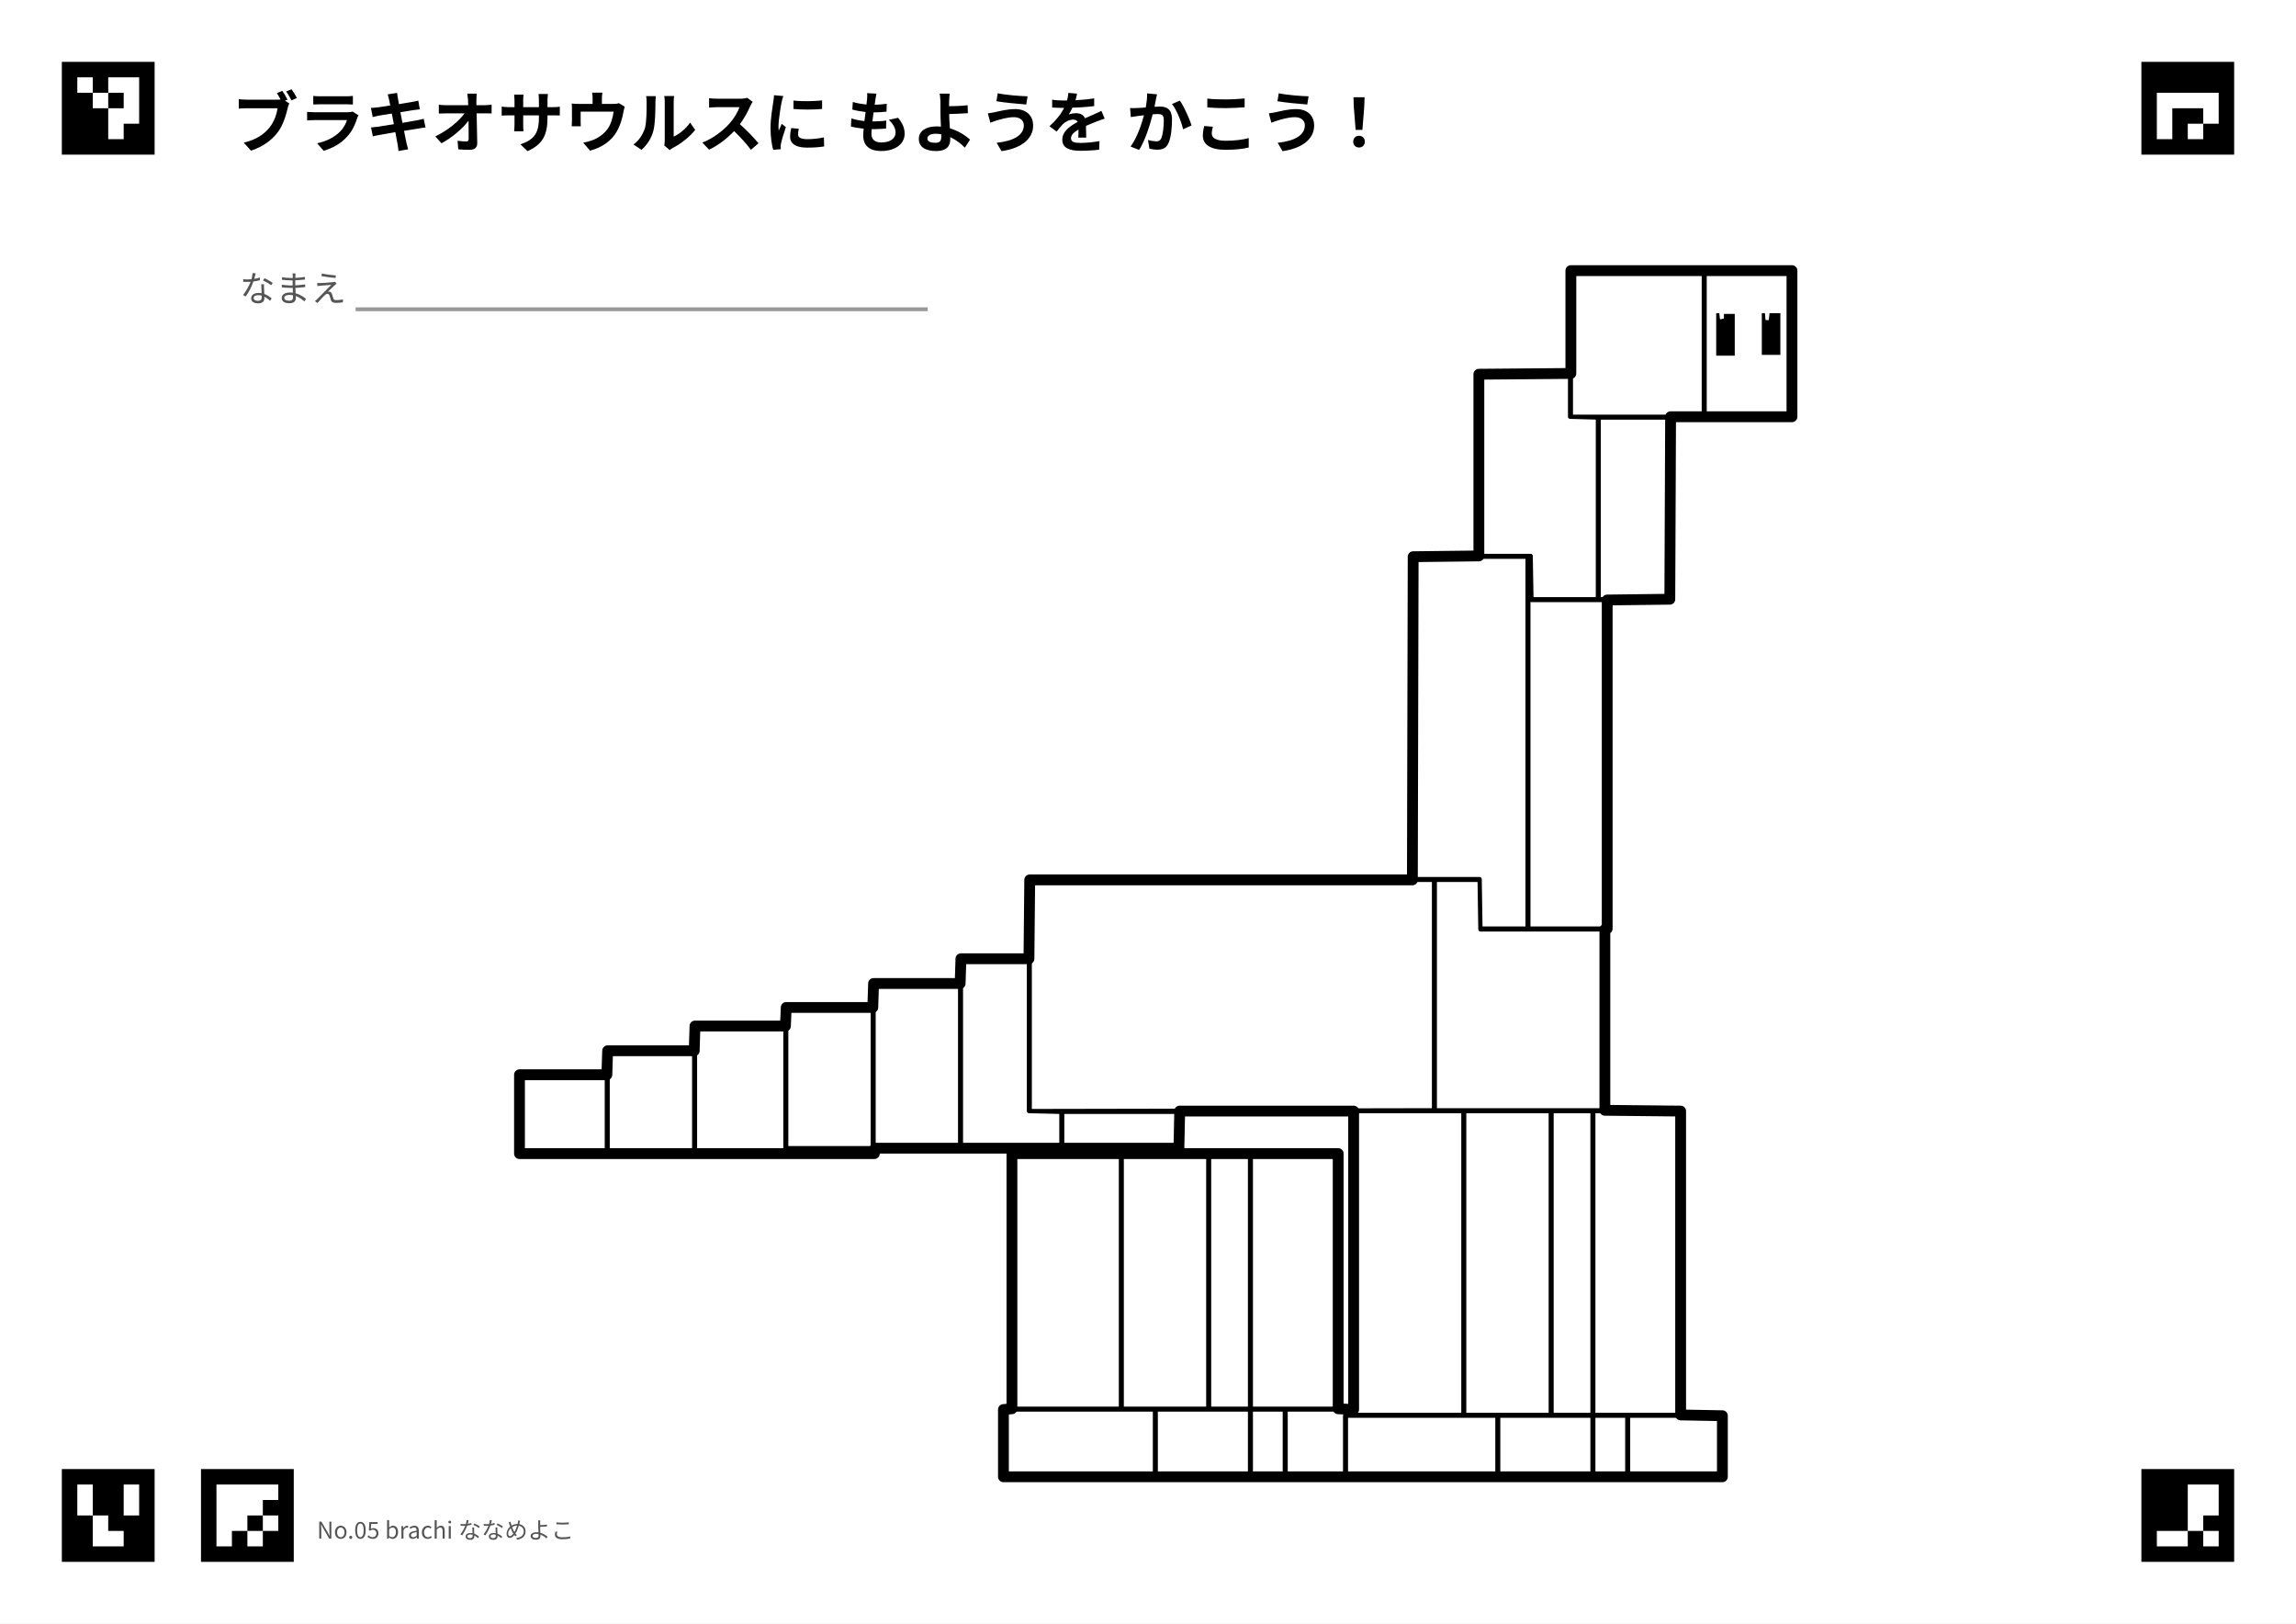
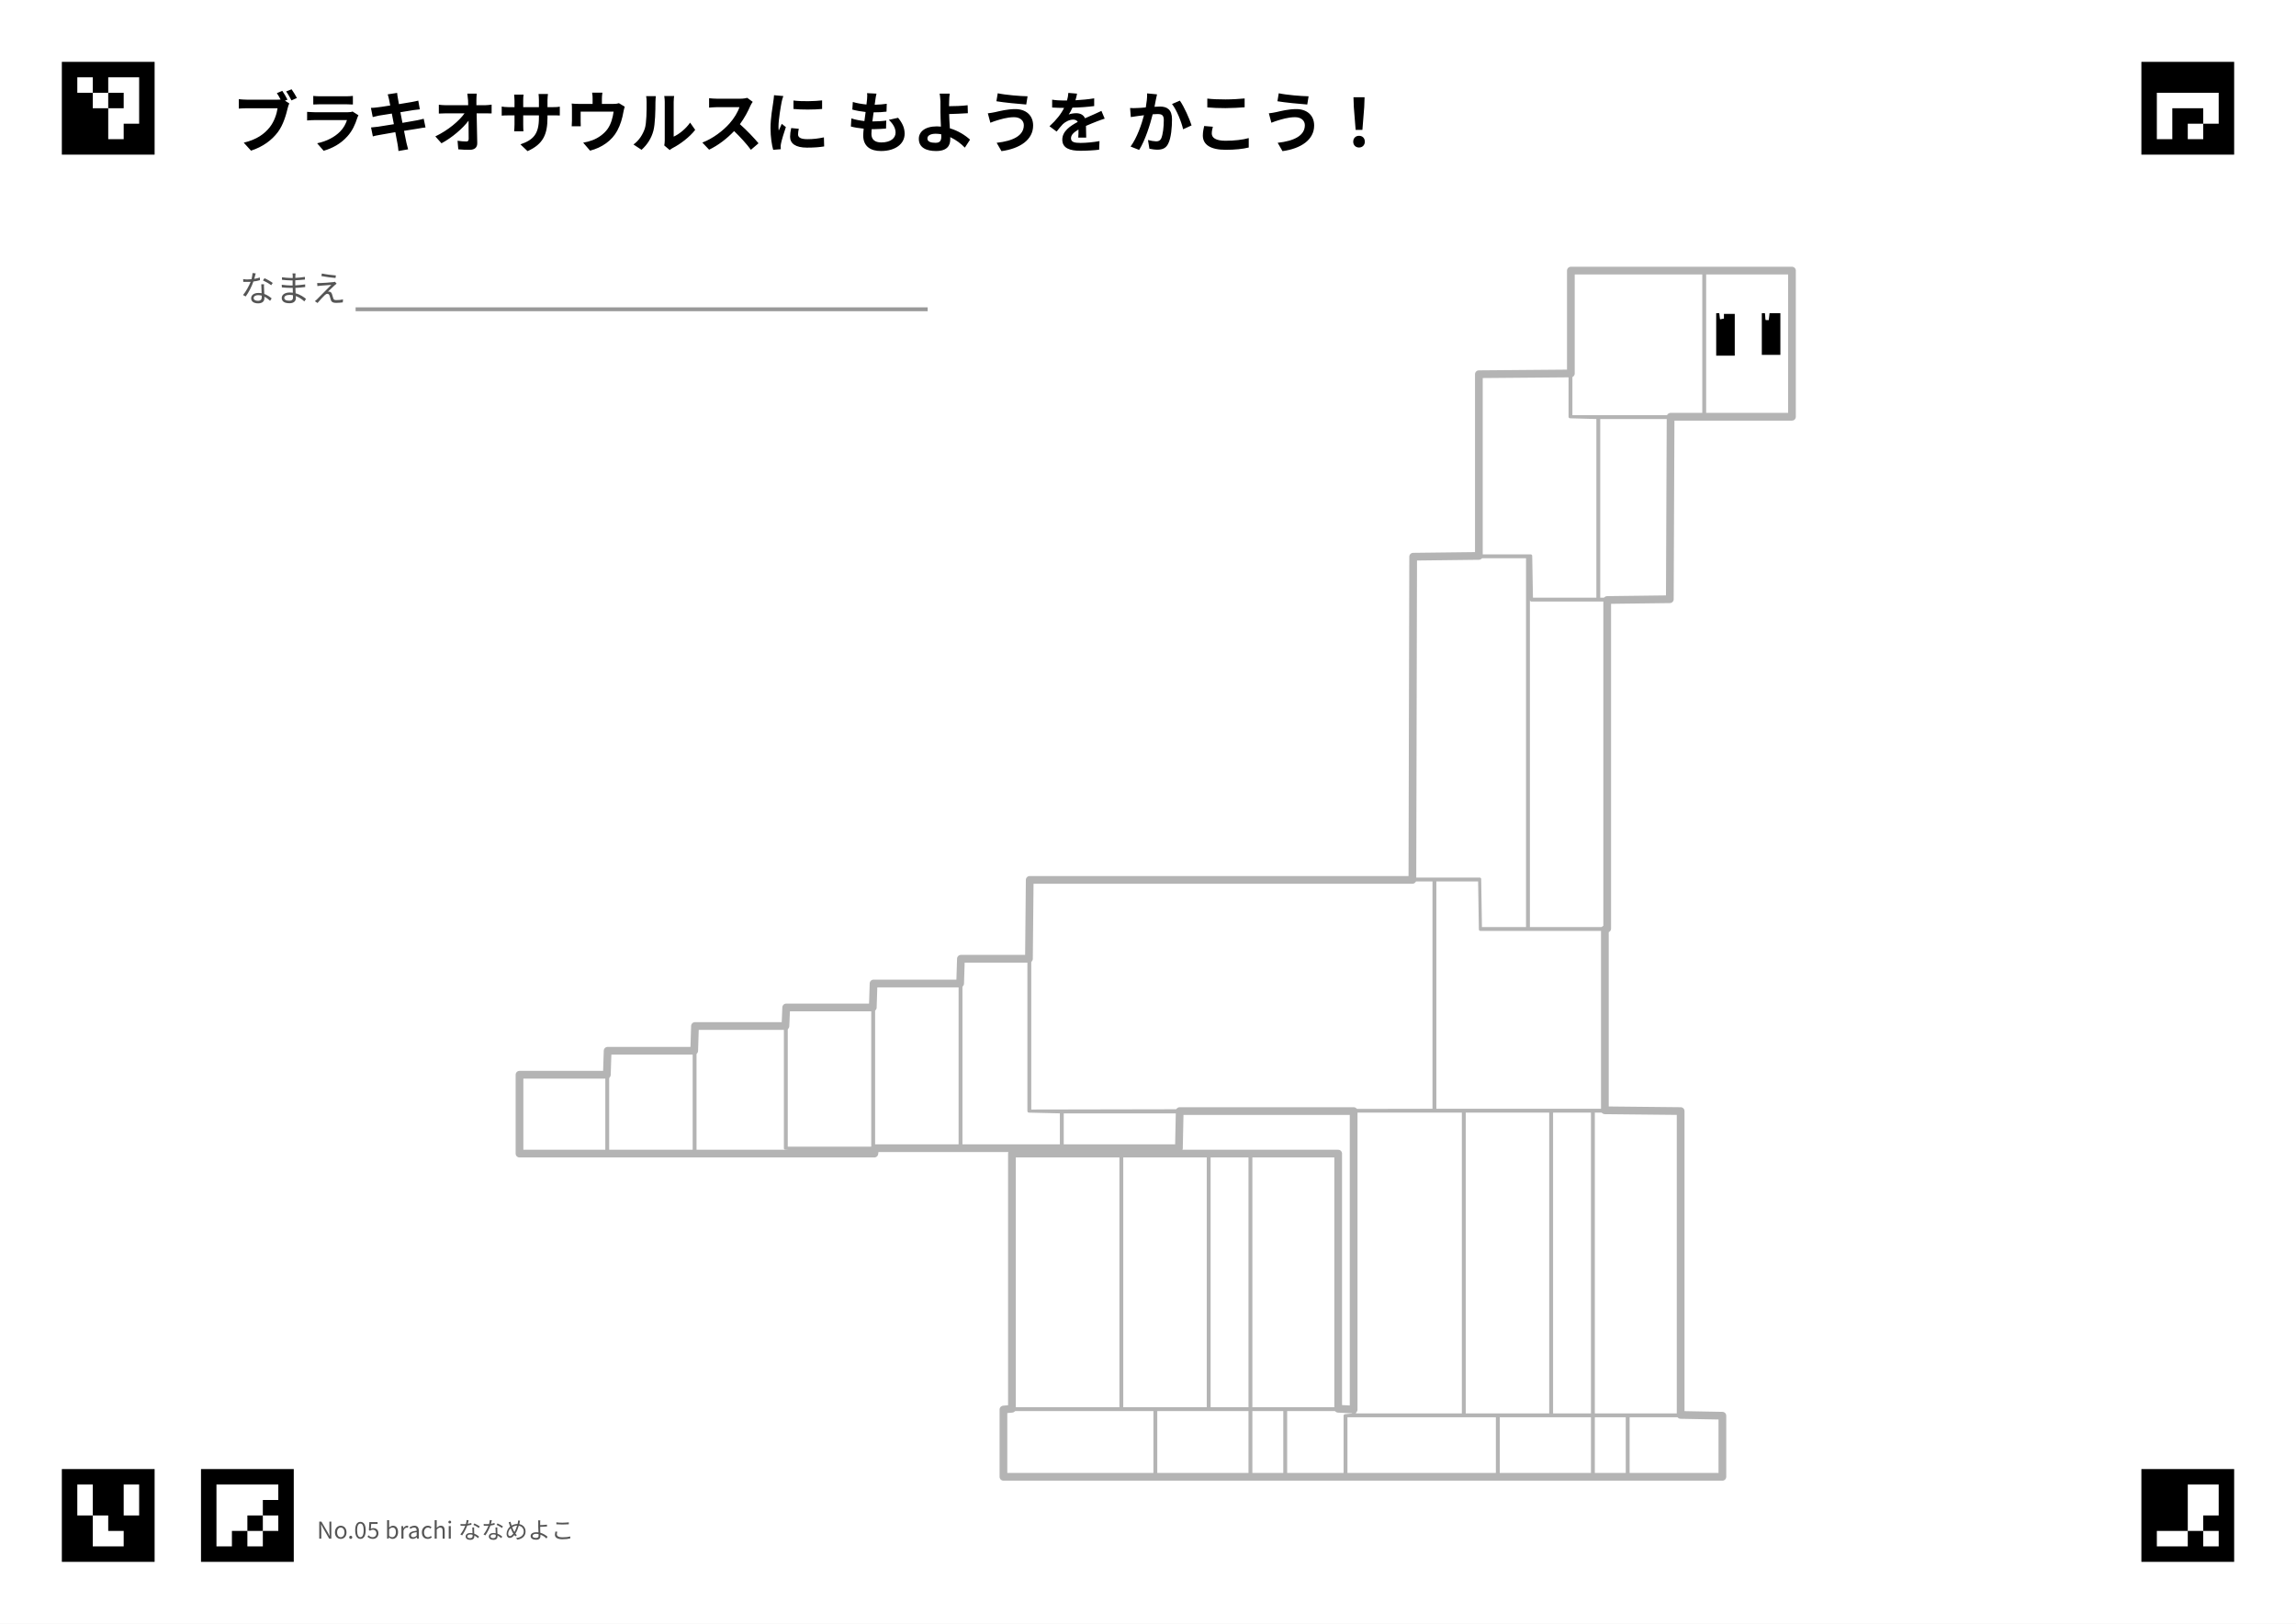
<svg xmlns="http://www.w3.org/2000/svg" width="297mm" height="210mm" viewBox="0 0 297 210">
  <style>
-   #silhouette{fill:#fff} .plane{fill:none;stroke:#000;stroke-width:0.55;stroke-linejoin:round}
-   .outline{fill:none;stroke:#000;stroke-width:1.4;stroke-linejoin:round} .eye{fill:#000} .eye-hl{fill:#fff} .marker{fill:#000}
+   /* 恐竜の線は うすいグレー・細め（ぬりえを読み込んだ時に 線が模様として出にくい）。目・マーカーは黒のまま */
+   #silhouette{fill:#fff} .plane{fill:none;stroke:#b4b4b4;stroke-width:0.4;stroke-linejoin:round}
+   .outline{fill:none;stroke:#b4b4b4;stroke-width:1.0;stroke-linejoin:round} .eye{fill:#000} .eye-hl{fill:#fff} .marker{fill:#000}
  .title{font-family:"Hiragino Maru Gothic ProN","BIZ UDPGothic","Noto Sans CJK JP","Noto Sans JP",sans-serif;font-weight:700} .sub{font-family:"Hiragino Maru Gothic ProN","BIZ UDPGothic","Noto Sans CJK JP","Noto Sans JP",sans-serif;fill:#555}
</style>
  <rect id="paper" width="297" height="210" fill="#fff" />
  <g id="chrome">
    <text class="title" x="30" y="19" font-size="8.6">ブラキオサウルスに もようを かこう！</text>
    <text class="sub" x="31" y="39" font-size="4.6">なまえ</text>
    <line x1="46" y1="40" x2="120" y2="40" stroke="#999" stroke-width="0.5" />
    <text class="sub" x="41" y="199" font-size="3">No.05 brachi ななめよこ</text>
  </g>
  <g id="markers">
    <path id="marker_0" class="marker" d="M8.000,8.000h2.000v2.000h-2.000zM10.000,8.000h2.000v2.000h-2.000zM12.000,8.000h2.000v2.000h-2.000zM14.000,8.000h2.000v2.000h-2.000zM16.000,8.000h2.000v2.000h-2.000zM18.000,8.000h2.000v2.000h-2.000zM8.000,10.000h2.000v2.000h-2.000zM12.000,10.000h2.000v2.000h-2.000zM18.000,10.000h2.000v2.000h-2.000zM8.000,12.000h2.000v2.000h-2.000zM10.000,12.000h2.000v2.000h-2.000zM14.000,12.000h2.000v2.000h-2.000zM18.000,12.000h2.000v2.000h-2.000zM8.000,14.000h2.000v2.000h-2.000zM10.000,14.000h2.000v2.000h-2.000zM12.000,14.000h2.000v2.000h-2.000zM18.000,14.000h2.000v2.000h-2.000zM8.000,16.000h2.000v2.000h-2.000zM10.000,16.000h2.000v2.000h-2.000zM12.000,16.000h2.000v2.000h-2.000zM16.000,16.000h2.000v2.000h-2.000zM18.000,16.000h2.000v2.000h-2.000zM8.000,18.000h2.000v2.000h-2.000zM10.000,18.000h2.000v2.000h-2.000zM12.000,18.000h2.000v2.000h-2.000zM14.000,18.000h2.000v2.000h-2.000zM16.000,18.000h2.000v2.000h-2.000zM18.000,18.000h2.000v2.000h-2.000z" />
    <path id="marker_1" class="marker" d="M277.000,8.000h2.000v2.000h-2.000zM279.000,8.000h2.000v2.000h-2.000zM281.000,8.000h2.000v2.000h-2.000zM283.000,8.000h2.000v2.000h-2.000zM285.000,8.000h2.000v2.000h-2.000zM287.000,8.000h2.000v2.000h-2.000zM277.000,10.000h2.000v2.000h-2.000zM279.000,10.000h2.000v2.000h-2.000zM281.000,10.000h2.000v2.000h-2.000zM283.000,10.000h2.000v2.000h-2.000zM285.000,10.000h2.000v2.000h-2.000zM287.000,10.000h2.000v2.000h-2.000zM277.000,12.000h2.000v2.000h-2.000zM287.000,12.000h2.000v2.000h-2.000zM277.000,14.000h2.000v2.000h-2.000zM281.000,14.000h2.000v2.000h-2.000zM283.000,14.000h2.000v2.000h-2.000zM287.000,14.000h2.000v2.000h-2.000zM277.000,16.000h2.000v2.000h-2.000zM281.000,16.000h2.000v2.000h-2.000zM285.000,16.000h2.000v2.000h-2.000zM287.000,16.000h2.000v2.000h-2.000zM277.000,18.000h2.000v2.000h-2.000zM279.000,18.000h2.000v2.000h-2.000zM281.000,18.000h2.000v2.000h-2.000zM283.000,18.000h2.000v2.000h-2.000zM285.000,18.000h2.000v2.000h-2.000zM287.000,18.000h2.000v2.000h-2.000z" />
    <path id="marker_2" class="marker" d="M277.000,190.000h2.000v2.000h-2.000zM279.000,190.000h2.000v2.000h-2.000zM281.000,190.000h2.000v2.000h-2.000zM283.000,190.000h2.000v2.000h-2.000zM285.000,190.000h2.000v2.000h-2.000zM287.000,190.000h2.000v2.000h-2.000zM277.000,192.000h2.000v2.000h-2.000zM279.000,192.000h2.000v2.000h-2.000zM281.000,192.000h2.000v2.000h-2.000zM287.000,192.000h2.000v2.000h-2.000zM277.000,194.000h2.000v2.000h-2.000zM279.000,194.000h2.000v2.000h-2.000zM281.000,194.000h2.000v2.000h-2.000zM287.000,194.000h2.000v2.000h-2.000zM277.000,196.000h2.000v2.000h-2.000zM279.000,196.000h2.000v2.000h-2.000zM281.000,196.000h2.000v2.000h-2.000zM285.000,196.000h2.000v2.000h-2.000zM287.000,196.000h2.000v2.000h-2.000zM277.000,198.000h2.000v2.000h-2.000zM283.000,198.000h2.000v2.000h-2.000zM287.000,198.000h2.000v2.000h-2.000zM277.000,200.000h2.000v2.000h-2.000zM279.000,200.000h2.000v2.000h-2.000zM281.000,200.000h2.000v2.000h-2.000zM283.000,200.000h2.000v2.000h-2.000zM285.000,200.000h2.000v2.000h-2.000zM287.000,200.000h2.000v2.000h-2.000z" />
    <path id="marker_3" class="marker" d="M8.000,190.000h2.000v2.000h-2.000zM10.000,190.000h2.000v2.000h-2.000zM12.000,190.000h2.000v2.000h-2.000zM14.000,190.000h2.000v2.000h-2.000zM16.000,190.000h2.000v2.000h-2.000zM18.000,190.000h2.000v2.000h-2.000zM8.000,192.000h2.000v2.000h-2.000zM12.000,192.000h2.000v2.000h-2.000zM14.000,192.000h2.000v2.000h-2.000zM18.000,192.000h2.000v2.000h-2.000zM8.000,194.000h2.000v2.000h-2.000zM12.000,194.000h2.000v2.000h-2.000zM14.000,194.000h2.000v2.000h-2.000zM18.000,194.000h2.000v2.000h-2.000zM8.000,196.000h2.000v2.000h-2.000zM10.000,196.000h2.000v2.000h-2.000zM14.000,196.000h2.000v2.000h-2.000zM16.000,196.000h2.000v2.000h-2.000zM18.000,196.000h2.000v2.000h-2.000zM8.000,198.000h2.000v2.000h-2.000zM10.000,198.000h2.000v2.000h-2.000zM16.000,198.000h2.000v2.000h-2.000zM18.000,198.000h2.000v2.000h-2.000zM8.000,200.000h2.000v2.000h-2.000zM10.000,200.000h2.000v2.000h-2.000zM12.000,200.000h2.000v2.000h-2.000zM14.000,200.000h2.000v2.000h-2.000zM16.000,200.000h2.000v2.000h-2.000zM18.000,200.000h2.000v2.000h-2.000z" />
    <path id="marker_8" class="marker" d="M26.000,190.000h2.000v2.000h-2.000zM28.000,190.000h2.000v2.000h-2.000zM30.000,190.000h2.000v2.000h-2.000zM32.000,190.000h2.000v2.000h-2.000zM34.000,190.000h2.000v2.000h-2.000zM36.000,190.000h2.000v2.000h-2.000zM26.000,192.000h2.000v2.000h-2.000zM36.000,192.000h2.000v2.000h-2.000zM26.000,194.000h2.000v2.000h-2.000zM34.000,194.000h2.000v2.000h-2.000zM36.000,194.000h2.000v2.000h-2.000zM26.000,196.000h2.000v2.000h-2.000zM32.000,196.000h2.000v2.000h-2.000zM36.000,196.000h2.000v2.000h-2.000zM26.000,198.000h2.000v2.000h-2.000zM30.000,198.000h2.000v2.000h-2.000zM34.000,198.000h2.000v2.000h-2.000zM36.000,198.000h2.000v2.000h-2.000zM26.000,200.000h2.000v2.000h-2.000zM28.000,200.000h2.000v2.000h-2.000zM30.000,200.000h2.000v2.000h-2.000zM32.000,200.000h2.000v2.000h-2.000zM34.000,200.000h2.000v2.000h-2.000zM36.000,200.000h2.000v2.000h-2.000z" />
  </g>
  <g id="model" data-dino="brachi">
    <path id="silhouette" d="M231.80,35.00 L203.20,35.00 L203.20,48.30 L191.30,48.40 L191.30,71.90 L182.80,72.00 L182.70,113.80 L133.20,113.80 L133.10,124.00 L124.30,124.00 L124.20,127.20 L113.00,127.20 L112.90,130.30 L101.70,130.30 L101.60,132.70 L89.90,132.70 L89.80,135.90 L78.60,135.90 L78.50,139.00 L67.20,139.00 L67.20,149.20 L113.10,149.20 L113.20,148.50 L152.50,148.50 L152.60,143.70 L175.10,143.70 L175.10,182.30 L173.10,182.20 L173.10,149.20 L130.90,149.20 L130.90,182.20 L129.80,182.30 L129.80,191.00 L222.80,191.00 L222.80,183.10 L217.40,183.00 L217.40,143.70 L207.60,143.60 L207.60,120.20 L207.90,120.10 L207.90,77.60 L216.00,77.50 L216.10,53.90 L231.80,53.90Z" />
    <path id="planes" class="plane" d="M174.10,183.10 L174.10,191.00 L193.70,191.00 L193.70,183.10ZM129.80,182.30 L129.80,191.00 L149.40,191.00 L149.40,182.30ZM130.90,149.20 L130.90,182.20 L145.00,182.20 L145.00,149.20ZM175.20,143.70 L175.20,183.00 L189.30,183.00 L189.30,143.70ZM133.20,113.80 L133.20,143.70 L185.50,143.60 L185.50,113.80ZM124.30,124.00 L124.30,148.50 L137.30,148.50 L137.30,143.80 L133.10,143.70 L133.10,124.00ZM113.00,127.20 L113.00,148.50 L124.20,148.50 L124.20,127.20ZM101.70,130.30 L101.70,148.50 L112.90,148.50 L112.90,130.30ZM203.20,35.00 L203.20,53.90 L220.40,53.90 L220.40,35.00ZM89.90,132.70 L89.90,149.20 L102.80,149.20 L102.80,148.60 L101.60,148.50 L101.60,132.70ZM182.80,72.00 L182.80,113.70 L191.40,113.70 L191.50,120.10 L197.60,120.10 L197.60,72.00ZM191.30,48.40 L191.30,71.90 L198.00,71.90 L198.10,77.50 L206.70,77.50 L206.70,54.00 L203.10,53.90 L203.10,48.40ZM78.60,135.90 L78.60,149.20 L89.80,149.20 L89.80,135.90ZM67.20,139.00 L67.20,149.20 L78.50,149.20 L78.50,139.00ZM206.10,183.10 L206.10,191.00 L210.50,191.00 L210.50,183.10ZM161.80,182.30 L161.80,191.00 L166.20,191.00 L166.20,182.30ZM156.40,149.20 L156.40,182.20 L161.70,182.20 L161.70,149.20ZM200.70,143.70 L200.70,183.00 L206.00,183.00 L206.00,143.70ZM102.90,148.60 L102.90,149.20 L113.10,149.20 L113.10,148.60ZM137.40,143.80 L137.40,148.50 L152.50,148.50 L152.50,143.80ZM161.80,149.20 L161.80,182.20 L173.10,182.20 L173.10,149.20ZM145.10,149.20 L145.10,182.20 L156.30,182.20 L156.30,149.20ZM166.30,182.30 L166.30,191.00 L174.00,191.00 L174.00,183.10 L175.10,183.00 L175.10,182.30ZM149.50,182.30 L149.50,191.00 L161.70,191.00 L161.70,182.30ZM185.60,113.80 L185.60,143.60 L207.60,143.60 L207.60,120.20 L191.50,120.20 L191.40,113.80ZM197.70,72.00 L197.70,120.10 L207.90,120.10 L207.90,77.60 L198.10,77.60 L198.00,72.00ZM206.10,143.70 L206.10,183.00 L217.40,183.00 L217.40,143.70ZM189.40,143.70 L189.40,183.00 L200.60,183.00 L200.60,143.70ZM210.60,183.10 L210.60,191.00 L222.80,191.00 L222.80,183.10ZM193.80,183.10 L193.80,191.00 L206.00,191.00 L206.00,183.10ZM206.80,54.00 L206.80,77.50 L216.00,77.50 L216.00,54.00ZM220.50,35.00 L220.50,53.90 L231.80,53.90 L231.80,35.00Z" />
    <path id="outline" class="outline" d="M231.80,35.00 L203.20,35.00 L203.20,48.30 L191.30,48.40 L191.30,71.90 L182.80,72.00 L182.70,113.80 L133.20,113.80 L133.10,124.00 L124.30,124.00 L124.20,127.20 L113.00,127.20 L112.90,130.30 L101.70,130.30 L101.60,132.70 L89.90,132.70 L89.80,135.90 L78.60,135.90 L78.50,139.00 L67.20,139.00 L67.20,149.20 L113.10,149.20 L113.20,148.50 L152.50,148.50 L152.60,143.70 L175.10,143.70 L175.10,182.30 L173.10,182.20 L173.10,149.20 L130.90,149.20 L130.90,182.20 L129.80,182.30 L129.80,191.00 L222.80,191.00 L222.80,183.10 L217.40,183.00 L217.40,143.70 L207.60,143.60 L207.60,120.20 L207.90,120.10 L207.90,77.60 L216.00,77.50 L216.10,53.90 L231.80,53.90Z" />
    <g id="eyes">
      <path class="eye" d="M227.90,40.50 L227.90,45.90 L230.30,45.90 L230.30,40.50 L228.90,40.50 L228.80,41.40 L228.40,41.40 L228.30,40.50ZM222.00,40.50 L222.00,46.00 L224.40,46.00 L224.40,40.60 L223.00,40.60 L223.00,41.20 L222.50,41.30 L222.40,40.50Z" />
      <path class="eye-hl" d="M228.40,40.60 L228.40,41.30 L228.80,41.30 L228.80,40.60ZM222.50,40.60 L222.50,41.20 L222.90,41.20 L222.90,40.60Z" />
    </g>
  </g>
</svg>
